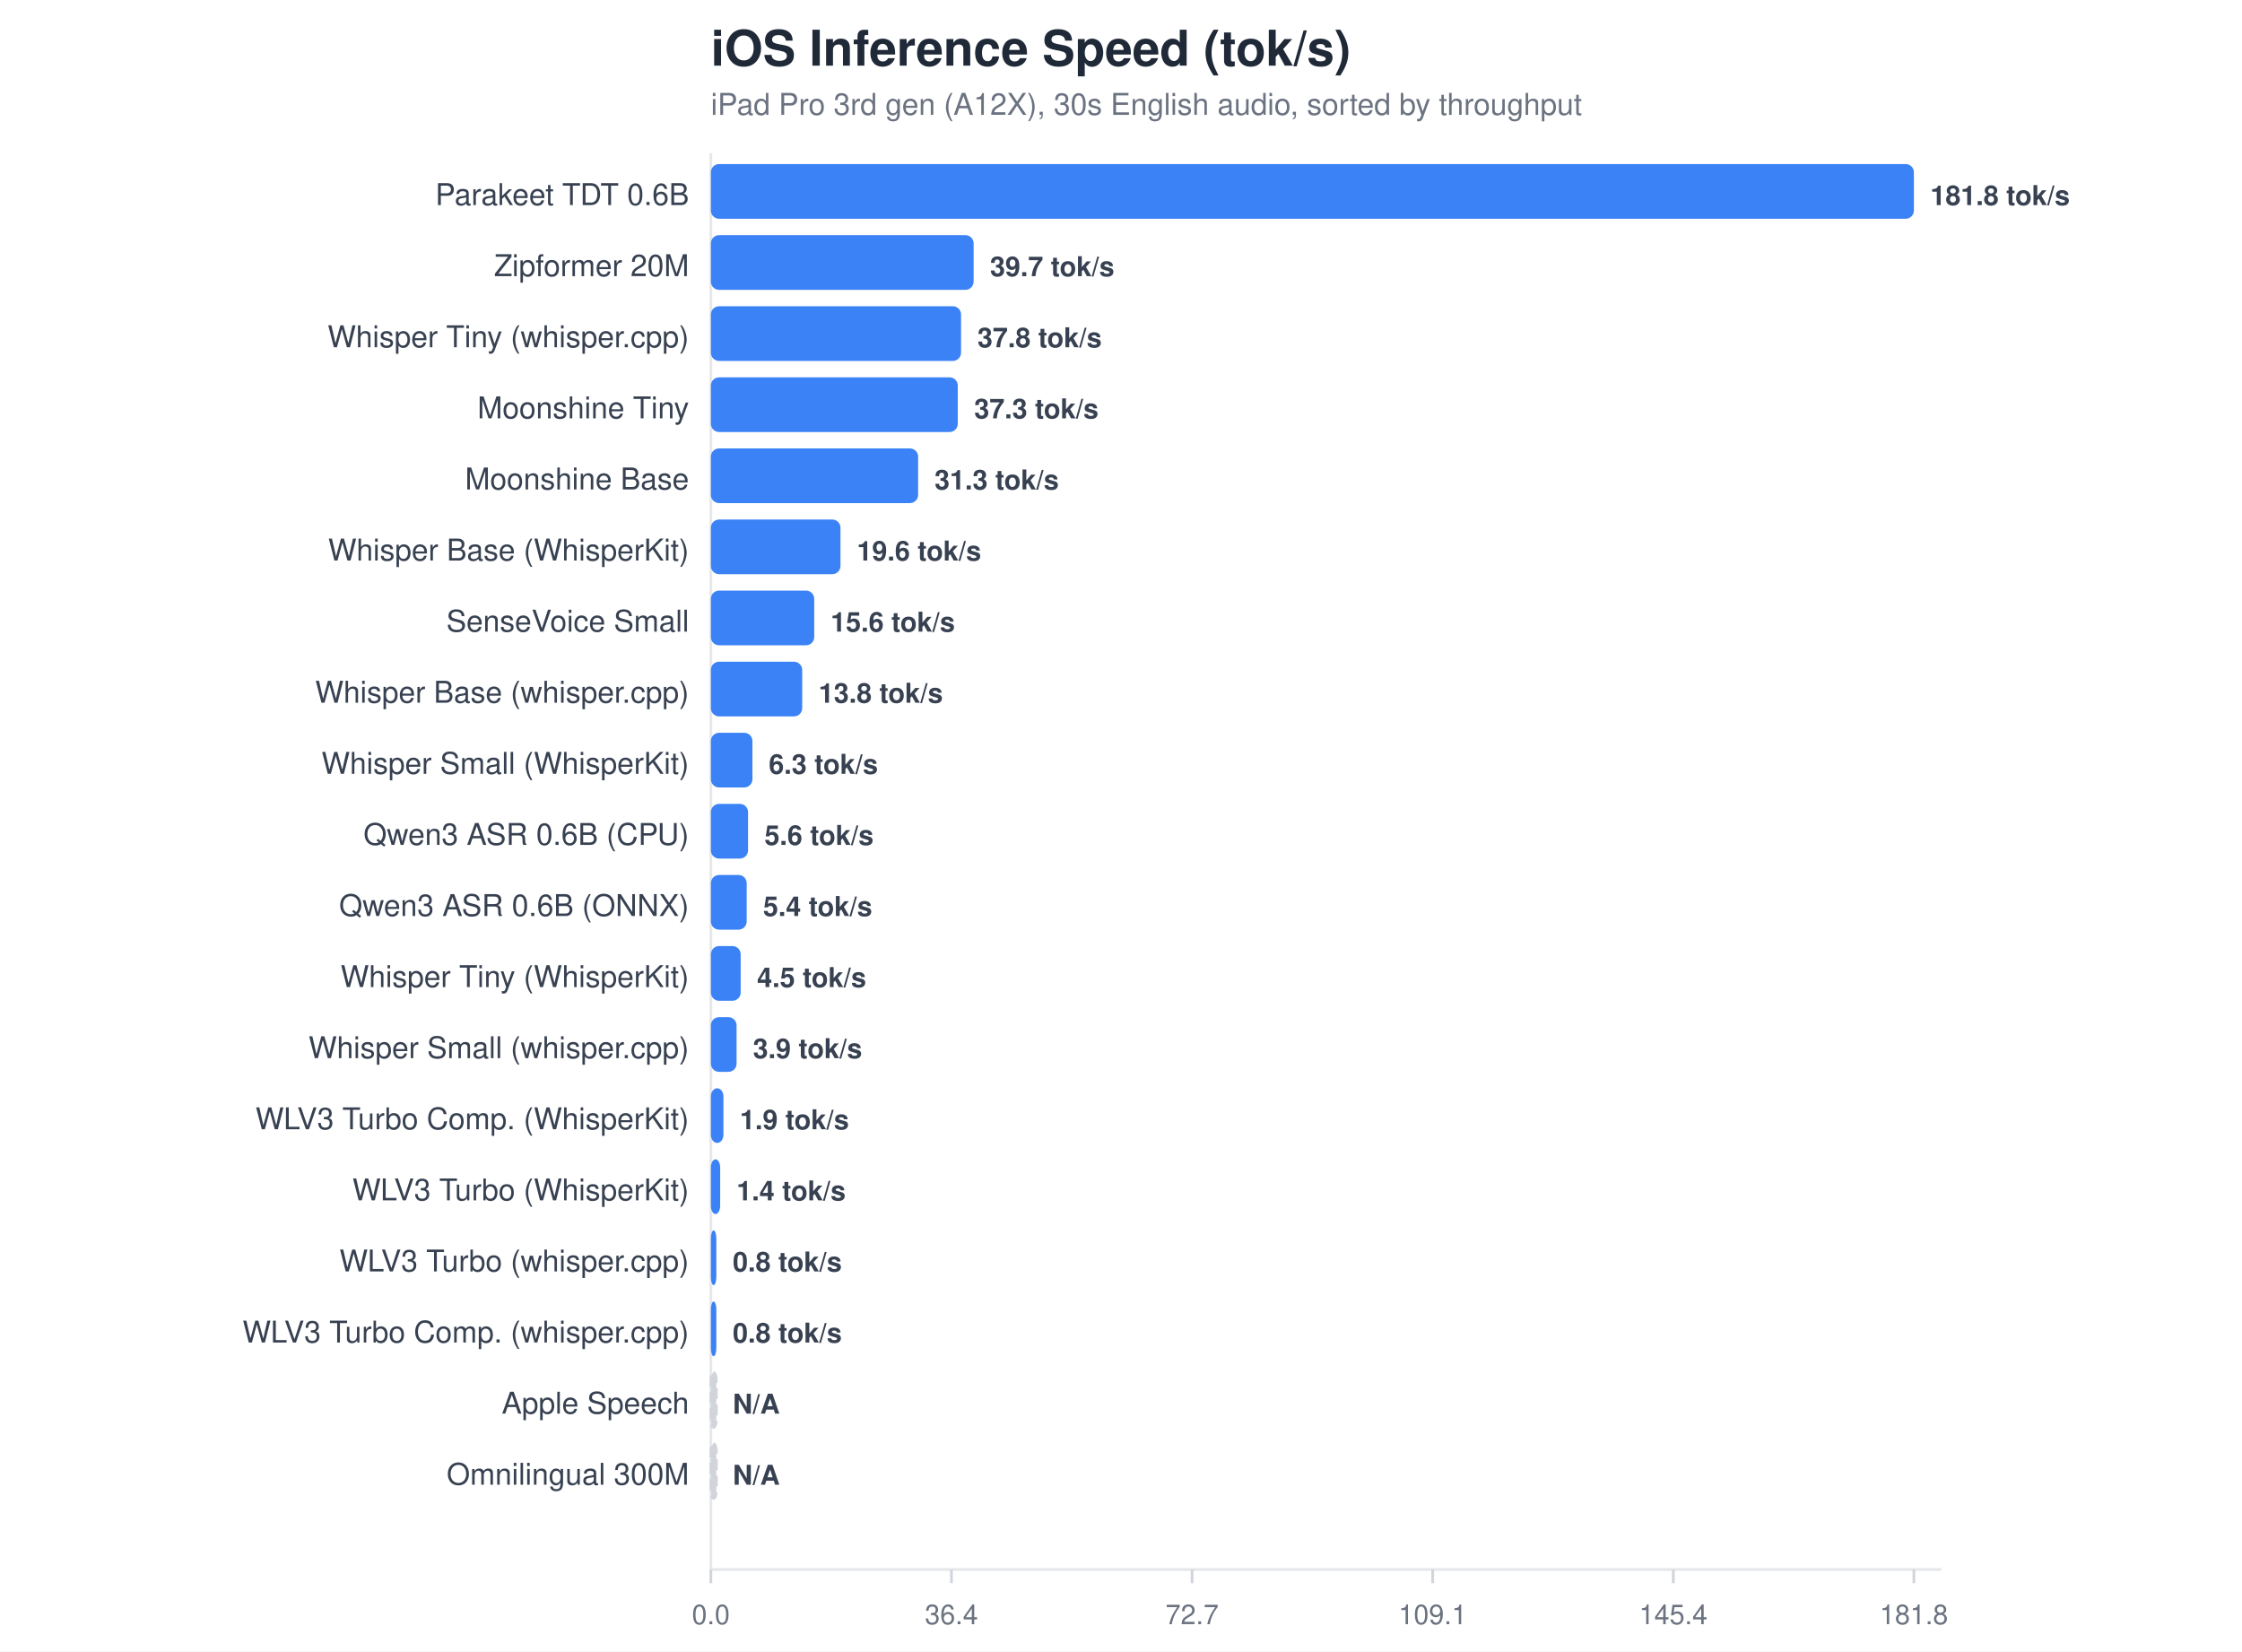
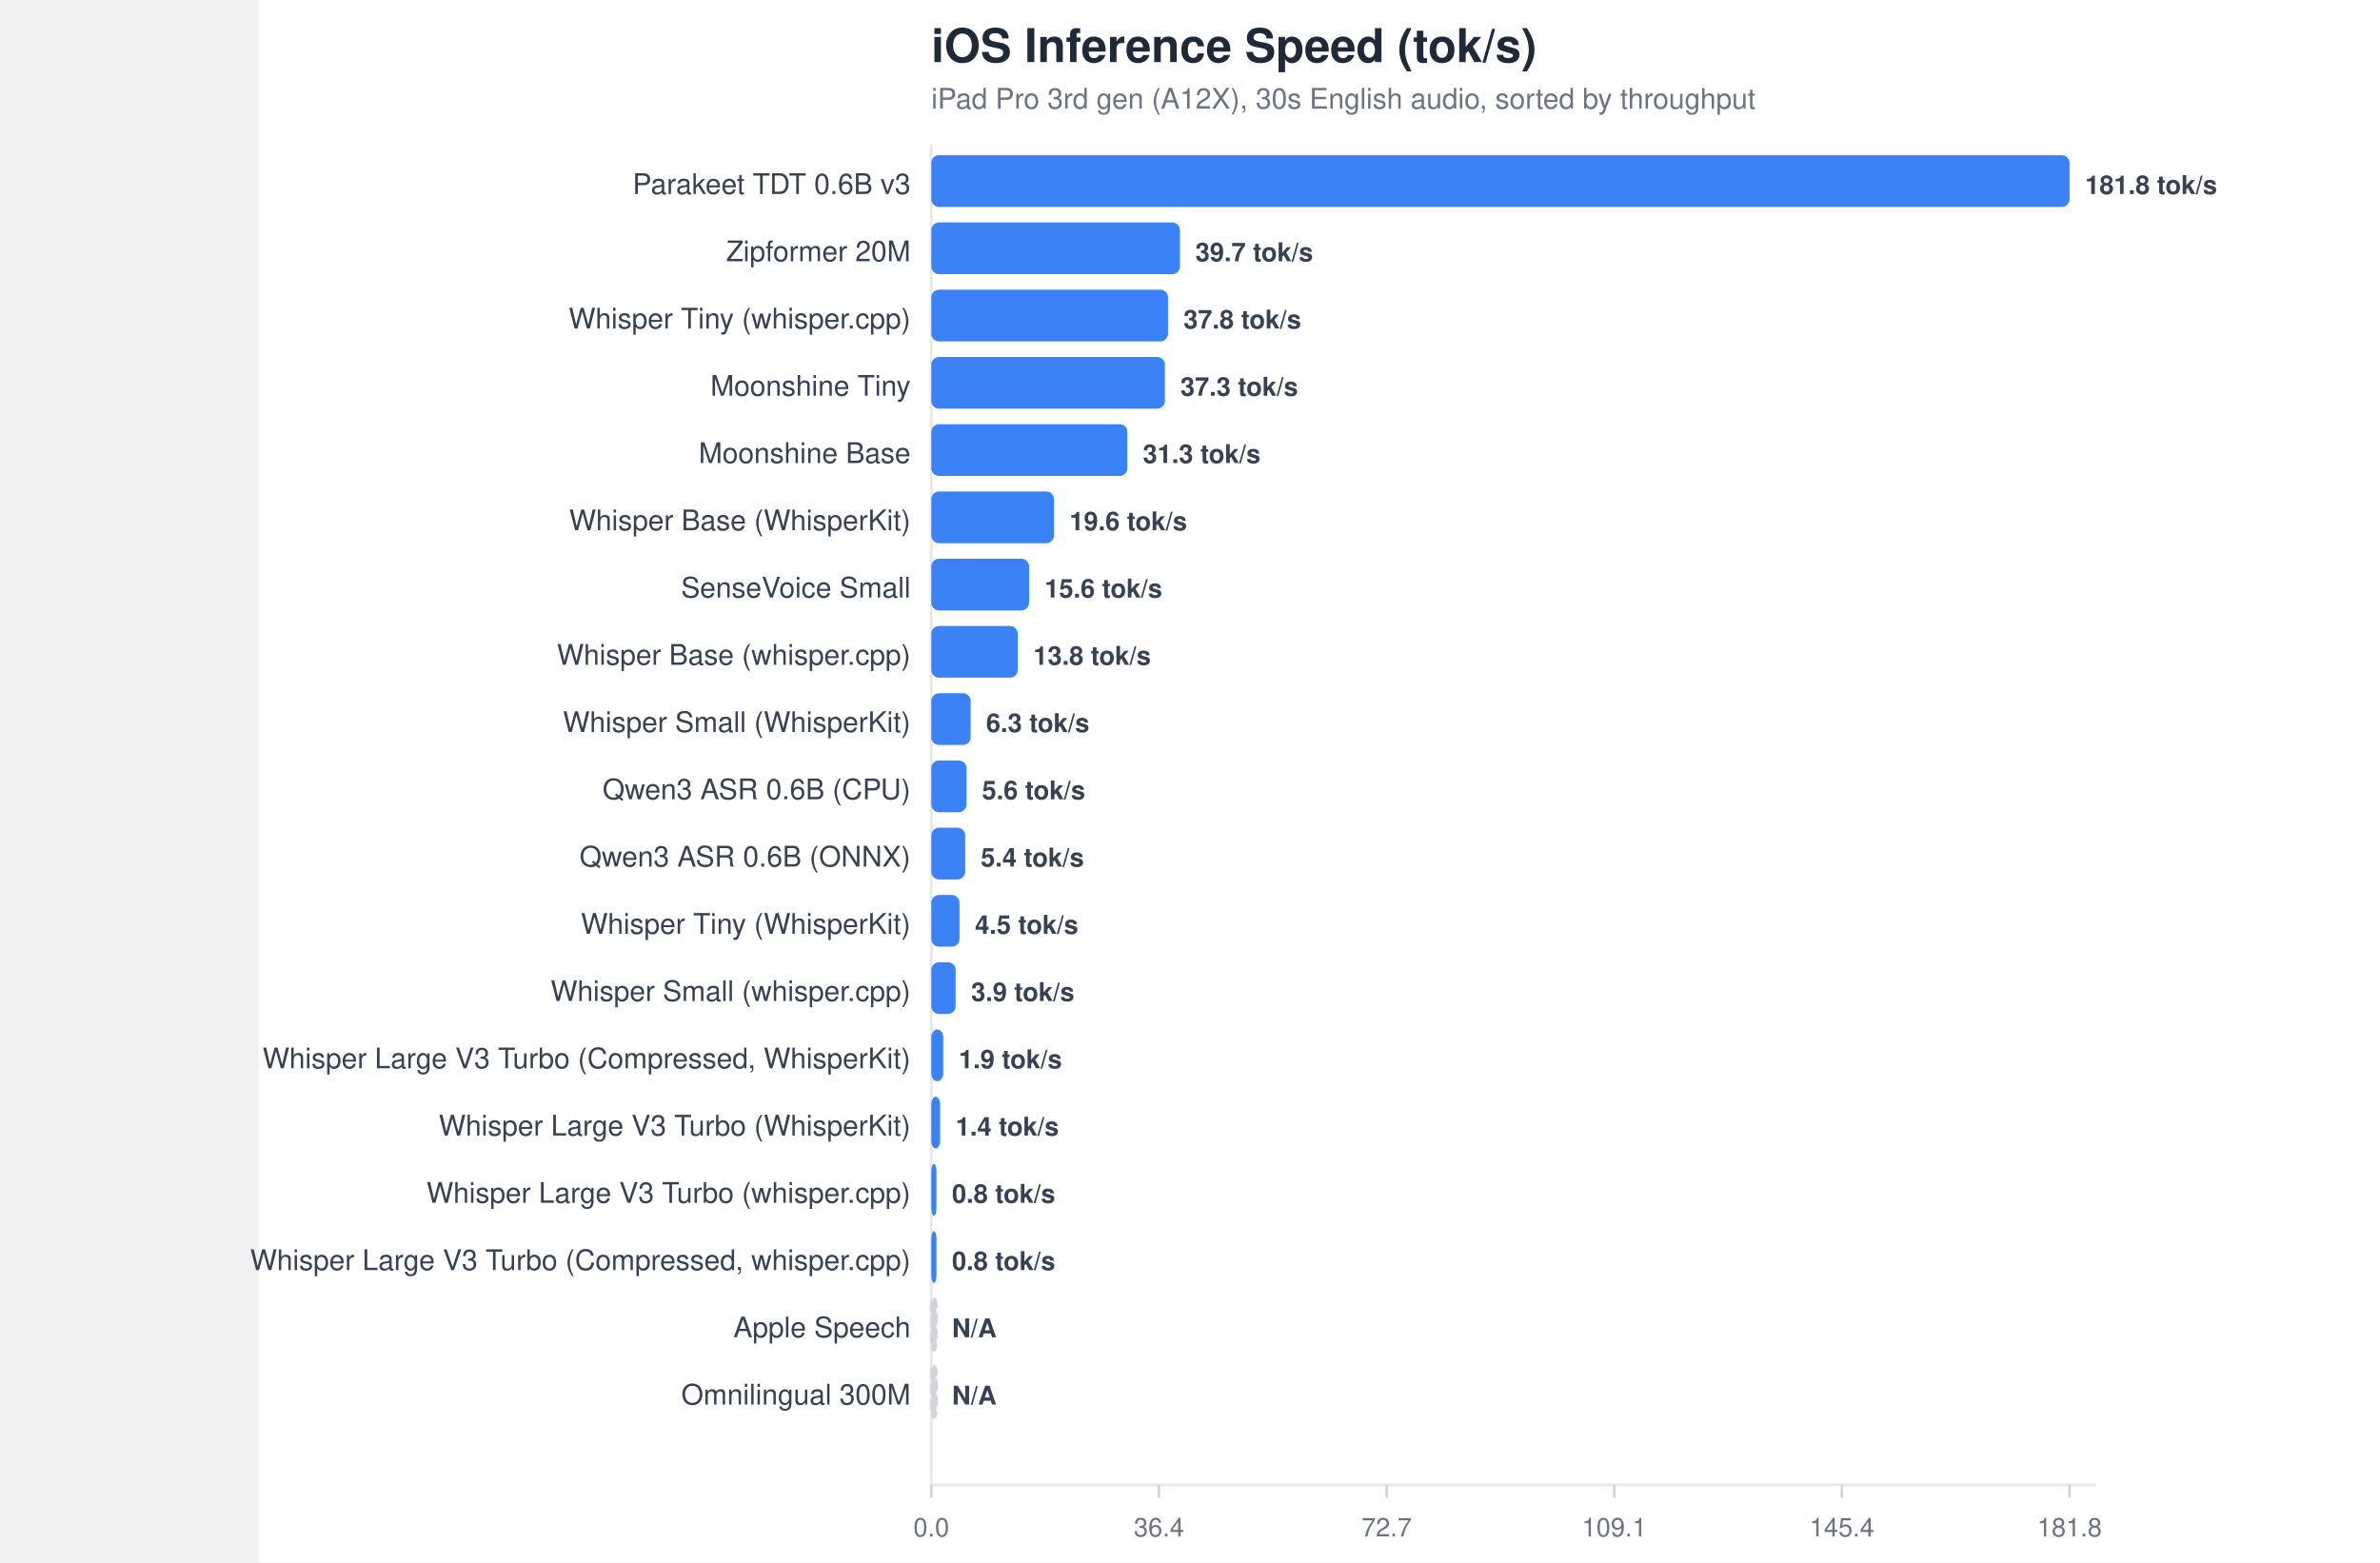
- <svg xmlns="http://www.w3.org/2000/svg" width="820" height="604" viewBox="0 0 820 604">
+ <svg xmlns="http://www.w3.org/2000/svg" width="920" height="604" viewBox="-100 0 920 604">
  <style>
text { font-family: -apple-system, BlinkMacSystemFont, 'Segoe UI', Helvetica, Arial, sans-serif; }
.title { font-size: 18px; font-weight: 700; fill: #1f2937; }
.subtitle { font-size: 11px; fill: #6b7280; }
.axis { font-size: 10px; fill: #6b7280; }
.label { font-size: 11px; fill: #374151; }
.value { font-size: 10px; fill: #374151; font-weight: 600; }
</style>
  <rect width="100%" height="100%" fill="#ffffff" />
  <text x="260" y="24" class="title">iOS Inference Speed (tok/s)</text>
  <text x="260" y="42" class="subtitle">iPad Pro 3rd gen (A12X), 30s English audio, sorted by throughput</text>
  <line x1="260" y1="56" x2="260" y2="574" stroke="#e5e7eb" />
  <line x1="260" y1="574" x2="710" y2="574" stroke="#e5e7eb" />
  <line x1="260.0" y1="574" x2="260.0" y2="579" stroke="#d1d5db" />
  <text x="260.0" y="594" text-anchor="middle" class="axis">0.0</text>
  <line x1="348.0" y1="574" x2="348.0" y2="579" stroke="#d1d5db" />
  <text x="348.0" y="594" text-anchor="middle" class="axis">36.4</text>
  <line x1="436.0" y1="574" x2="436.0" y2="579" stroke="#d1d5db" />
  <text x="436.0" y="594" text-anchor="middle" class="axis">72.7</text>
  <line x1="524.0" y1="574" x2="524.0" y2="579" stroke="#d1d5db" />
  <text x="524.0" y="594" text-anchor="middle" class="axis">109.1</text>
  <line x1="612.0" y1="574" x2="612.0" y2="579" stroke="#d1d5db" />
  <text x="612.0" y="594" text-anchor="middle" class="axis">145.4</text>
  <line x1="700.0" y1="574" x2="700.0" y2="579" stroke="#d1d5db" />
  <text x="700.0" y="594" text-anchor="middle" class="axis">181.8</text>
-   <text x="252" y="75" text-anchor="end" class="label">Parakeet TDT 0.6B</text>
+   <text x="252" y="75" text-anchor="end" class="label">Parakeet TDT 0.6B v3</text>
  <rect x="260" y="60" width="440.0" height="20" rx="3" fill="#3b82f6" />
  <text x="706.0" y="75" class="value">181.8 tok/s</text>
  <text x="252" y="101" text-anchor="end" class="label">Zipformer 20M</text>
  <rect x="260" y="86" width="96.1" height="20" rx="3" fill="#3b82f6" />
  <text x="362.1" y="101" class="value">39.7 tok/s</text>
  <text x="252" y="127" text-anchor="end" class="label">Whisper Tiny (whisper.cpp)</text>
  <rect x="260" y="112" width="91.5" height="20" rx="3" fill="#3b82f6" />
  <text x="357.5" y="127" class="value">37.8 tok/s</text>
  <text x="252" y="153" text-anchor="end" class="label">Moonshine Tiny</text>
  <rect x="260" y="138" width="90.3" height="20" rx="3" fill="#3b82f6" />
  <text x="356.3" y="153" class="value">37.3 tok/s</text>
  <text x="252" y="179" text-anchor="end" class="label">Moonshine Base</text>
  <rect x="260" y="164" width="75.8" height="20" rx="3" fill="#3b82f6" />
  <text x="341.8" y="179" class="value">31.3 tok/s</text>
  <text x="252" y="205" text-anchor="end" class="label">Whisper Base (WhisperKit)</text>
  <rect x="260" y="190" width="47.4" height="20" rx="3" fill="#3b82f6" />
  <text x="313.4" y="205" class="value">19.6 tok/s</text>
  <text x="252" y="231" text-anchor="end" class="label">SenseVoice Small</text>
  <rect x="260" y="216" width="37.8" height="20" rx="3" fill="#3b82f6" />
  <text x="303.8" y="231" class="value">15.6 tok/s</text>
  <text x="252" y="257" text-anchor="end" class="label">Whisper Base (whisper.cpp)</text>
  <rect x="260" y="242" width="33.4" height="20" rx="3" fill="#3b82f6" />
  <text x="299.4" y="257" class="value">13.8 tok/s</text>
  <text x="252" y="283" text-anchor="end" class="label">Whisper Small (WhisperKit)</text>
  <rect x="260" y="268" width="15.2" height="20" rx="3" fill="#3b82f6" />
  <text x="281.2" y="283" class="value">6.3 tok/s</text>
  <text x="252" y="309" text-anchor="end" class="label">Qwen3 ASR 0.6B (CPU)</text>
  <rect x="260" y="294" width="13.6" height="20" rx="3" fill="#3b82f6" />
  <text x="279.6" y="309" class="value">5.6 tok/s</text>
  <text x="252" y="335" text-anchor="end" class="label">Qwen3 ASR 0.6B (ONNX)</text>
  <rect x="260" y="320" width="13.1" height="20" rx="3" fill="#3b82f6" />
  <text x="279.1" y="335" class="value">5.4 tok/s</text>
  <text x="252" y="361" text-anchor="end" class="label">Whisper Tiny (WhisperKit)</text>
  <rect x="260" y="346" width="10.9" height="20" rx="3" fill="#3b82f6" />
  <text x="276.9" y="361" class="value">4.5 tok/s</text>
  <text x="252" y="387" text-anchor="end" class="label">Whisper Small (whisper.cpp)</text>
  <rect x="260" y="372" width="9.4" height="20" rx="3" fill="#3b82f6" />
  <text x="275.4" y="387" class="value">3.9 tok/s</text>
-   <text x="252" y="413" text-anchor="end" class="label">WLV3 Turbo Comp. (WhisperKit)</text>
+   <text x="252" y="413" text-anchor="end" class="label">Whisper Large V3 Turbo (Compressed, WhisperKit)</text>
  <rect x="260" y="398" width="4.6" height="20" rx="3" fill="#3b82f6" />
  <text x="270.6" y="413" class="value">1.9 tok/s</text>
-   <text x="252" y="439" text-anchor="end" class="label">WLV3 Turbo (WhisperKit)</text>
+   <text x="252" y="439" text-anchor="end" class="label">Whisper Large V3 Turbo (WhisperKit)</text>
  <rect x="260" y="424" width="3.4" height="20" rx="3" fill="#3b82f6" />
  <text x="269.4" y="439" class="value">1.4 tok/s</text>
-   <text x="252" y="465" text-anchor="end" class="label">WLV3 Turbo (whisper.cpp)</text>
+   <text x="252" y="465" text-anchor="end" class="label">Whisper Large V3 Turbo (whisper.cpp)</text>
  <rect x="260" y="450" width="2.0" height="20" rx="3" fill="#3b82f6" />
  <text x="268.0" y="465" class="value">0.8 tok/s</text>
-   <text x="252" y="491" text-anchor="end" class="label">WLV3 Turbo Comp. (whisper.cpp)</text>
+   <text x="252" y="491" text-anchor="end" class="label">Whisper Large V3 Turbo (Compressed, whisper.cpp)</text>
  <rect x="260" y="476" width="2.0" height="20" rx="3" fill="#3b82f6" />
  <text x="268.0" y="491" class="value">0.8 tok/s</text>
  <text x="252" y="517" text-anchor="end" class="label">Apple Speech</text>
  <rect x="260" y="502" width="2.0" height="20" rx="3" fill="#d1d5db" stroke="#d1d5db" stroke-dasharray="4 2" />
  <text x="268.0" y="517" class="value" fill="#9ca3af">N/A</text>
  <text x="252" y="543" text-anchor="end" class="label">Omnilingual 300M</text>
  <rect x="260" y="528" width="2.0" height="20" rx="3" fill="#d1d5db" stroke="#d1d5db" stroke-dasharray="4 2" />
  <text x="268.0" y="543" class="value" fill="#9ca3af">N/A</text>
</svg>
